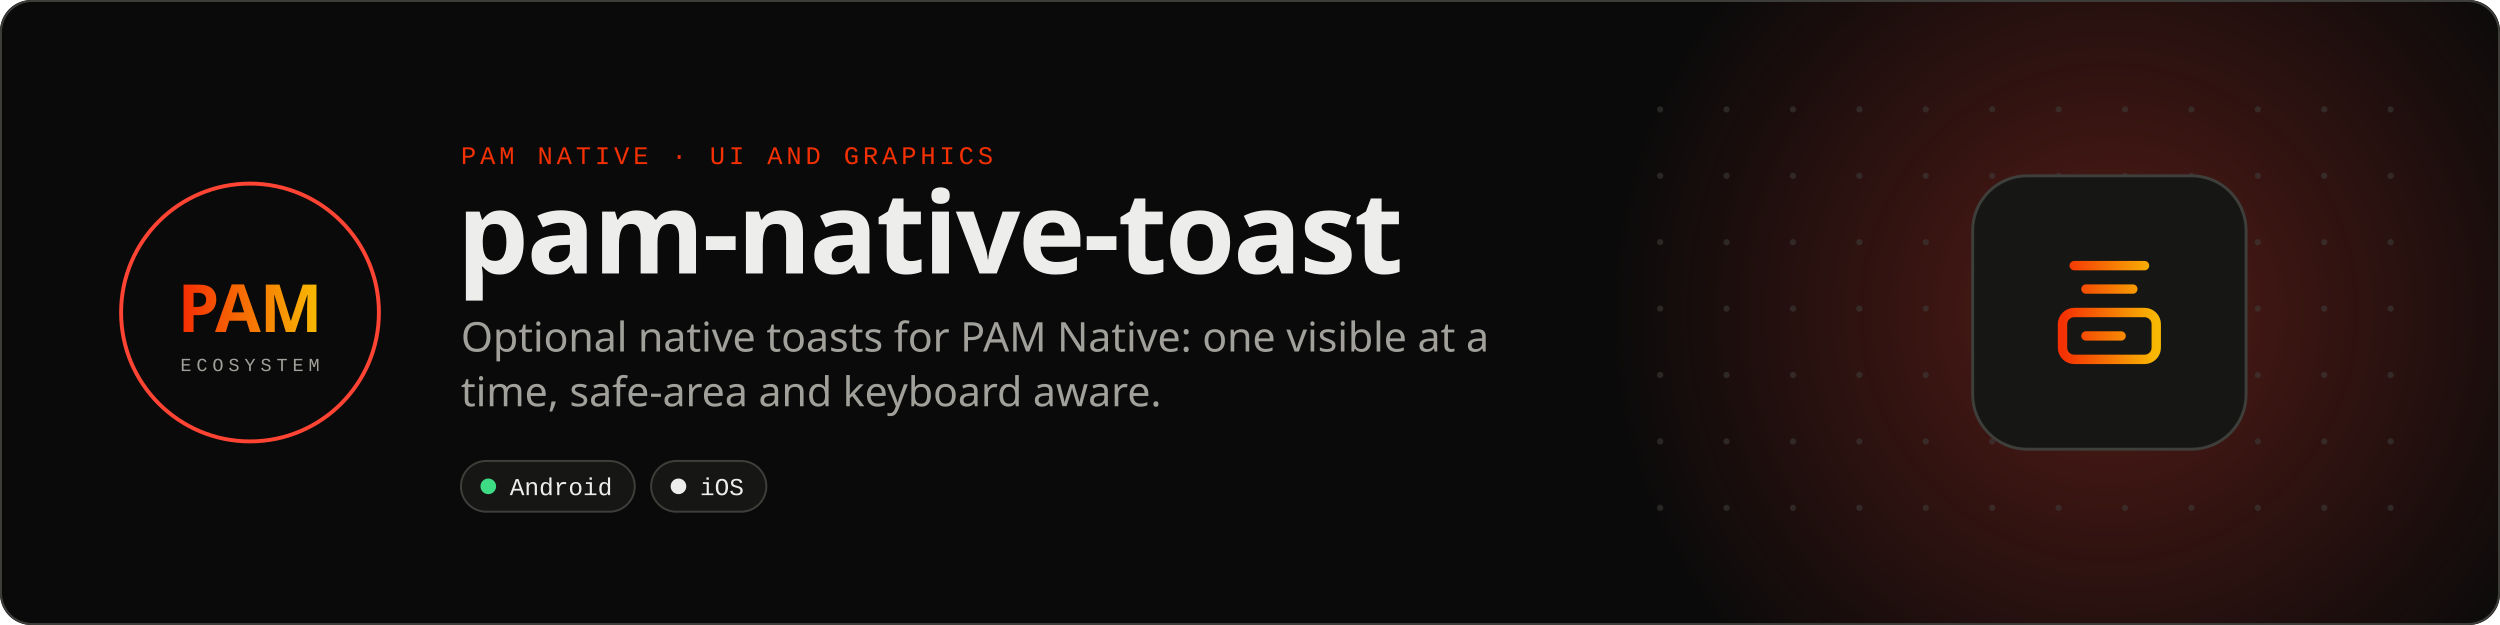
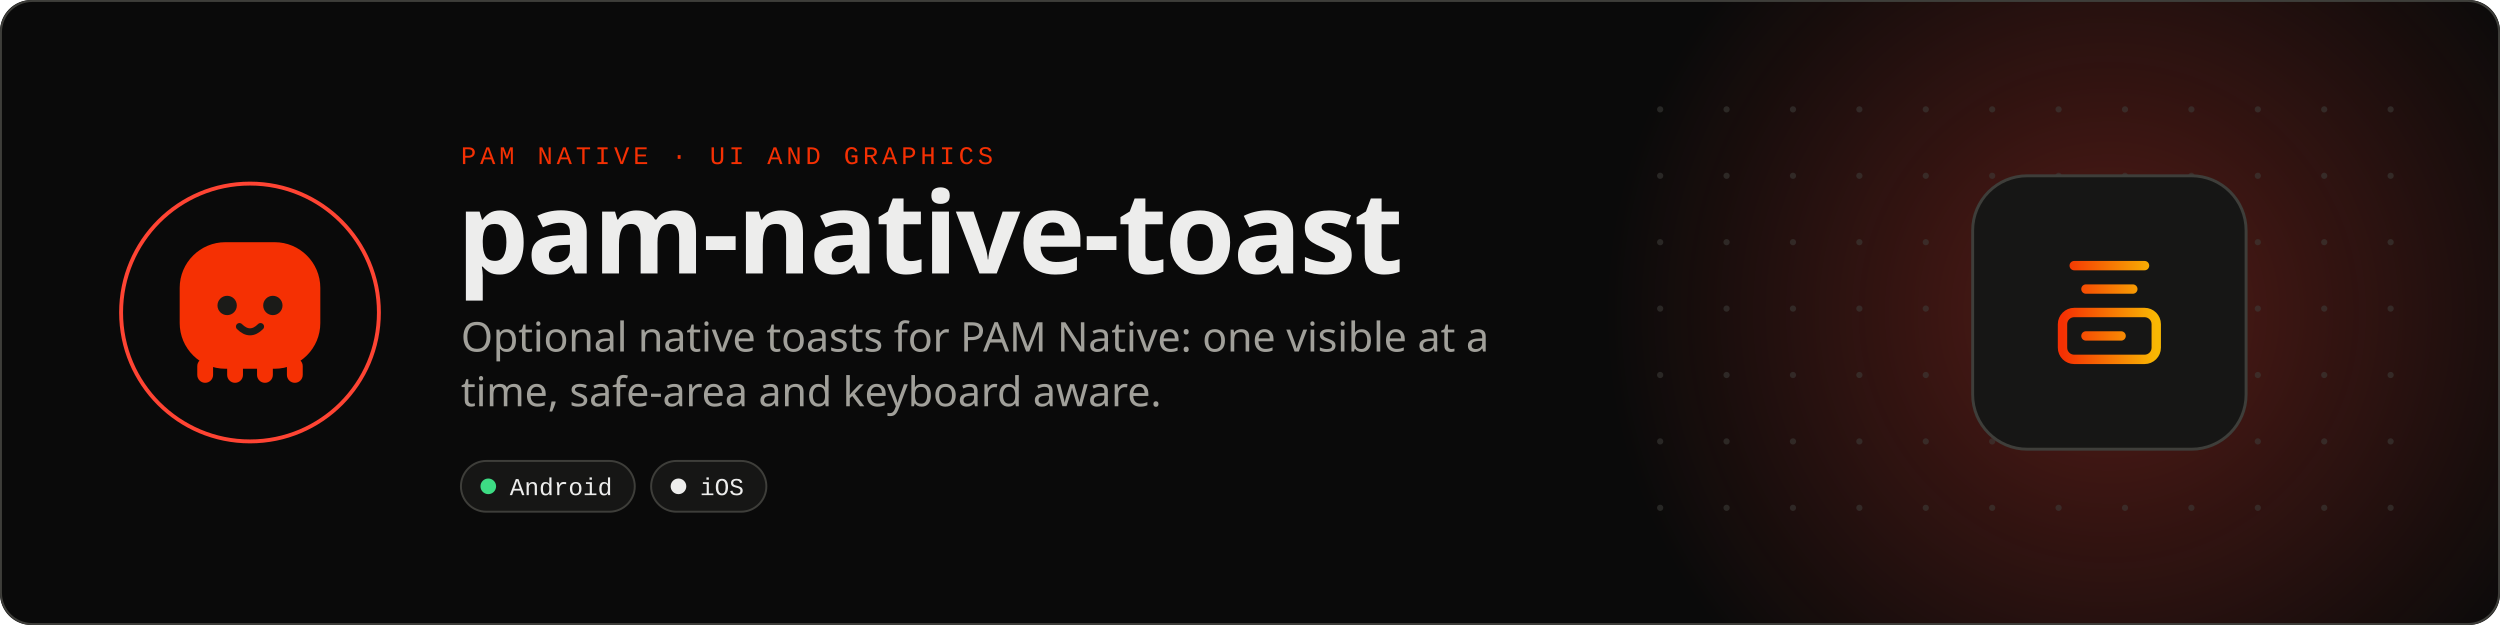
<svg xmlns="http://www.w3.org/2000/svg" viewBox="0 0 1280 320" width="1280" height="320" role="img" aria-label="pam-native-toast: Optional native toasts for PAM Native: one visible at a time, safe-area and keyboard aware.">
  <defs>
    <linearGradient id="pg" x1="0" y1="0" x2="1" y2="0">
      <stop offset="0" stop-color="#f53003" />
      <stop offset="1" stop-color="#f8b803" />
    </linearGradient>
    <radialGradient id="gl">
      <stop offset="0" stop-color="#ff4433" stop-opacity=".30" />
      <stop offset="1" stop-color="#ff4433" stop-opacity="0" />
    </radialGradient>
    <clipPath id="cl">
      <rect width="1280" height="320" rx="16" />
    </clipPath>
  </defs>
  <g clip-path="url(#cl)">
    <rect width="1280" height="320" fill="#0a0a0a" />
    <circle cx="1080" cy="160" r="260" fill="url(#gl)" />
    <g fill="#3e3e3a" opacity=".55">
      <circle cx="850" cy="56" r="1.6" />
      <circle cx="850" cy="90" r="1.6" />
      <circle cx="850" cy="124" r="1.6" />
      <circle cx="850" cy="158" r="1.6" />
      <circle cx="850" cy="192" r="1.6" />
      <circle cx="850" cy="226" r="1.6" />
      <circle cx="850" cy="260" r="1.6" />
      <circle cx="884" cy="56" r="1.6" />
      <circle cx="884" cy="90" r="1.6" />
      <circle cx="884" cy="124" r="1.6" />
      <circle cx="884" cy="158" r="1.6" />
      <circle cx="884" cy="192" r="1.6" />
      <circle cx="884" cy="226" r="1.6" />
      <circle cx="884" cy="260" r="1.6" />
      <circle cx="918" cy="56" r="1.6" />
      <circle cx="918" cy="90" r="1.6" />
      <circle cx="918" cy="124" r="1.6" />
      <circle cx="918" cy="158" r="1.6" />
      <circle cx="918" cy="192" r="1.6" />
      <circle cx="918" cy="226" r="1.6" />
      <circle cx="918" cy="260" r="1.6" />
      <circle cx="952" cy="56" r="1.6" />
      <circle cx="952" cy="90" r="1.6" />
      <circle cx="952" cy="124" r="1.6" />
      <circle cx="952" cy="158" r="1.6" />
      <circle cx="952" cy="192" r="1.6" />
      <circle cx="952" cy="226" r="1.6" />
      <circle cx="952" cy="260" r="1.6" />
      <circle cx="986" cy="56" r="1.6" />
      <circle cx="986" cy="90" r="1.6" />
      <circle cx="986" cy="124" r="1.6" />
      <circle cx="986" cy="158" r="1.6" />
      <circle cx="986" cy="192" r="1.6" />
      <circle cx="986" cy="226" r="1.6" />
      <circle cx="986" cy="260" r="1.6" />
      <circle cx="1020" cy="56" r="1.6" />
      <circle cx="1020" cy="90" r="1.6" />
      <circle cx="1020" cy="124" r="1.6" />
      <circle cx="1020" cy="158" r="1.6" />
      <circle cx="1020" cy="192" r="1.6" />
      <circle cx="1020" cy="226" r="1.6" />
      <circle cx="1020" cy="260" r="1.6" />
      <circle cx="1054" cy="56" r="1.6" />
      <circle cx="1054" cy="90" r="1.6" />
      <circle cx="1054" cy="124" r="1.6" />
      <circle cx="1054" cy="158" r="1.6" />
      <circle cx="1054" cy="192" r="1.6" />
      <circle cx="1054" cy="226" r="1.6" />
      <circle cx="1054" cy="260" r="1.6" />
      <circle cx="1088" cy="56" r="1.6" />
      <circle cx="1088" cy="90" r="1.6" />
      <circle cx="1088" cy="124" r="1.6" />
      <circle cx="1088" cy="158" r="1.6" />
      <circle cx="1088" cy="192" r="1.6" />
      <circle cx="1088" cy="226" r="1.6" />
      <circle cx="1088" cy="260" r="1.6" />
      <circle cx="1122" cy="56" r="1.6" />
      <circle cx="1122" cy="90" r="1.6" />
      <circle cx="1122" cy="124" r="1.6" />
      <circle cx="1122" cy="158" r="1.6" />
      <circle cx="1122" cy="192" r="1.6" />
      <circle cx="1122" cy="226" r="1.6" />
      <circle cx="1122" cy="260" r="1.6" />
      <circle cx="1156" cy="56" r="1.6" />
      <circle cx="1156" cy="90" r="1.6" />
      <circle cx="1156" cy="124" r="1.6" />
      <circle cx="1156" cy="158" r="1.6" />
      <circle cx="1156" cy="192" r="1.6" />
      <circle cx="1156" cy="226" r="1.6" />
      <circle cx="1156" cy="260" r="1.6" />
      <circle cx="1190" cy="56" r="1.6" />
      <circle cx="1190" cy="90" r="1.6" />
      <circle cx="1190" cy="124" r="1.6" />
      <circle cx="1190" cy="158" r="1.6" />
      <circle cx="1190" cy="192" r="1.6" />
      <circle cx="1190" cy="226" r="1.6" />
      <circle cx="1190" cy="260" r="1.6" />
      <circle cx="1224" cy="56" r="1.6" />
      <circle cx="1224" cy="90" r="1.6" />
      <circle cx="1224" cy="124" r="1.6" />
      <circle cx="1224" cy="158" r="1.6" />
      <circle cx="1224" cy="192" r="1.6" />
      <circle cx="1224" cy="226" r="1.6" />
      <circle cx="1224" cy="260" r="1.6" />
    </g>
  </g>
  <rect x=".5" y=".5" width="1279" height="319" rx="16" fill="none" stroke="#3e3e3a" />
  <circle cx="128" cy="160" r="66" fill="#0a0a0a" stroke="#ff4433" stroke-width="2" />
  <circle cx="128" cy="160" r="66" fill="none" stroke="#ff4433">
    <animate attributeName="r" values="66;92" dur="3s" repeatCount="indefinite" />
    <animate attributeName="stroke-opacity" values=".5;0" dur="3s" repeatCount="indefinite" />
  </circle>
-   <text x="128" y="170" text-anchor="middle" font-family="-apple-system, BlinkMacSystemFont, 'Segoe UI', 'Noto Sans', Helvetica, Arial, sans-serif" font-weight="700" font-size="34" letter-spacing="-.5" fill="url(#pg)">PAM</text>
-   <text x="128" y="190" text-anchor="middle" font-family="ui-monospace, SFMono-Regular, 'SF Mono', Menlo, Consolas, 'Liberation Mono', monospace" font-size="9.5" letter-spacing="2.5" fill="#a1a09a">ECOSYSTEM</text>
+   <g transform="translate(74 104.2) scale(.9)">
+     <rect x="30" y="88" width="9" height="14" rx="4.5" fill="#f53003" />
+     <rect x="47" y="88" width="9" height="14" rx="4.5" fill="#f53003" />
+     <rect x="64" y="88" width="9" height="14" rx="4.5" fill="#f53003" />
+     <rect x="81" y="88" width="9" height="14" rx="4.5" fill="#f53003" />
+     <rect x="20" y="22" width="80" height="72" rx="26" fill="#f53003" />
+     <circle cx="47" cy="58" r="5.5" fill="#1b1b18" />
+     <circle cx="73" cy="58" r="5.5" fill="#1b1b18" />
+     <path d="M54 70q6 6 12 0" stroke="#1b1b18" stroke-width="4" stroke-linecap="round" fill="none" />
+   </g>
  <text x="236" y="84" font-family="ui-monospace, SFMono-Regular, 'SF Mono', Menlo, Consolas, 'Liberation Mono', monospace" font-size="13" letter-spacing="2" fill="#f53003">PAM NATIVE · UI AND GRAPHICS</text>
  <text x="234" y="140" font-family="-apple-system, BlinkMacSystemFont, 'Segoe UI', 'Noto Sans', Helvetica, Arial, sans-serif" font-weight="700" font-size="58" letter-spacing="-1" fill="#ededec">pam-native-toast</text>
  <text x="236" y="180" font-family="-apple-system, BlinkMacSystemFont, 'Segoe UI', 'Noto Sans', Helvetica, Arial, sans-serif" font-size="21" fill="#a1a09a">Optional native toasts for PAM Native: one visible at a</text>
  <text x="236" y="208" font-family="-apple-system, BlinkMacSystemFont, 'Segoe UI', 'Noto Sans', Helvetica, Arial, sans-serif" font-size="21" fill="#a1a09a">time, safe-area and keyboard aware.</text>
  <rect x="236" y="236" width="89" height="26" rx="13" fill="#161615" stroke="#3e3e3a" />
  <circle cx="250" cy="249" r="4" fill="#3ddc84" />
  <text x="261" y="253.5" font-family="ui-monospace, SFMono-Regular, 'SF Mono', Menlo, Consolas, 'Liberation Mono', monospace" font-size="12.5" fill="#ededec">Android</text>
  <rect x="333.375" y="236" width="59" height="26" rx="13" fill="#161615" stroke="#3e3e3a" />
  <circle cx="347.375" cy="249" r="4" fill="#ededec" />
  <text x="358.375" y="253.5" font-family="ui-monospace, SFMono-Regular, 'SF Mono', Menlo, Consolas, 'Liberation Mono', monospace" font-size="12.5" fill="#ededec">iOS</text>
  <rect x="1010" y="90" width="140" height="140" rx="28" fill="#161615" stroke="#3e3e3a" stroke-width="1.5" />
  <g transform="translate(1044 124) scale(3)" fill="none" stroke="url(#pg)" stroke-width="1.6" stroke-linecap="round" stroke-linejoin="round">
    <path d="M4 14a2 2 0 0 1 2-2h12a2 2 0 0 1 2 2v4a2 2 0 0 1-2 2H6a2 2 0 0 1-2-2zM8 16h6M6 4h12M8 8h8" />
  </g>
</svg>
